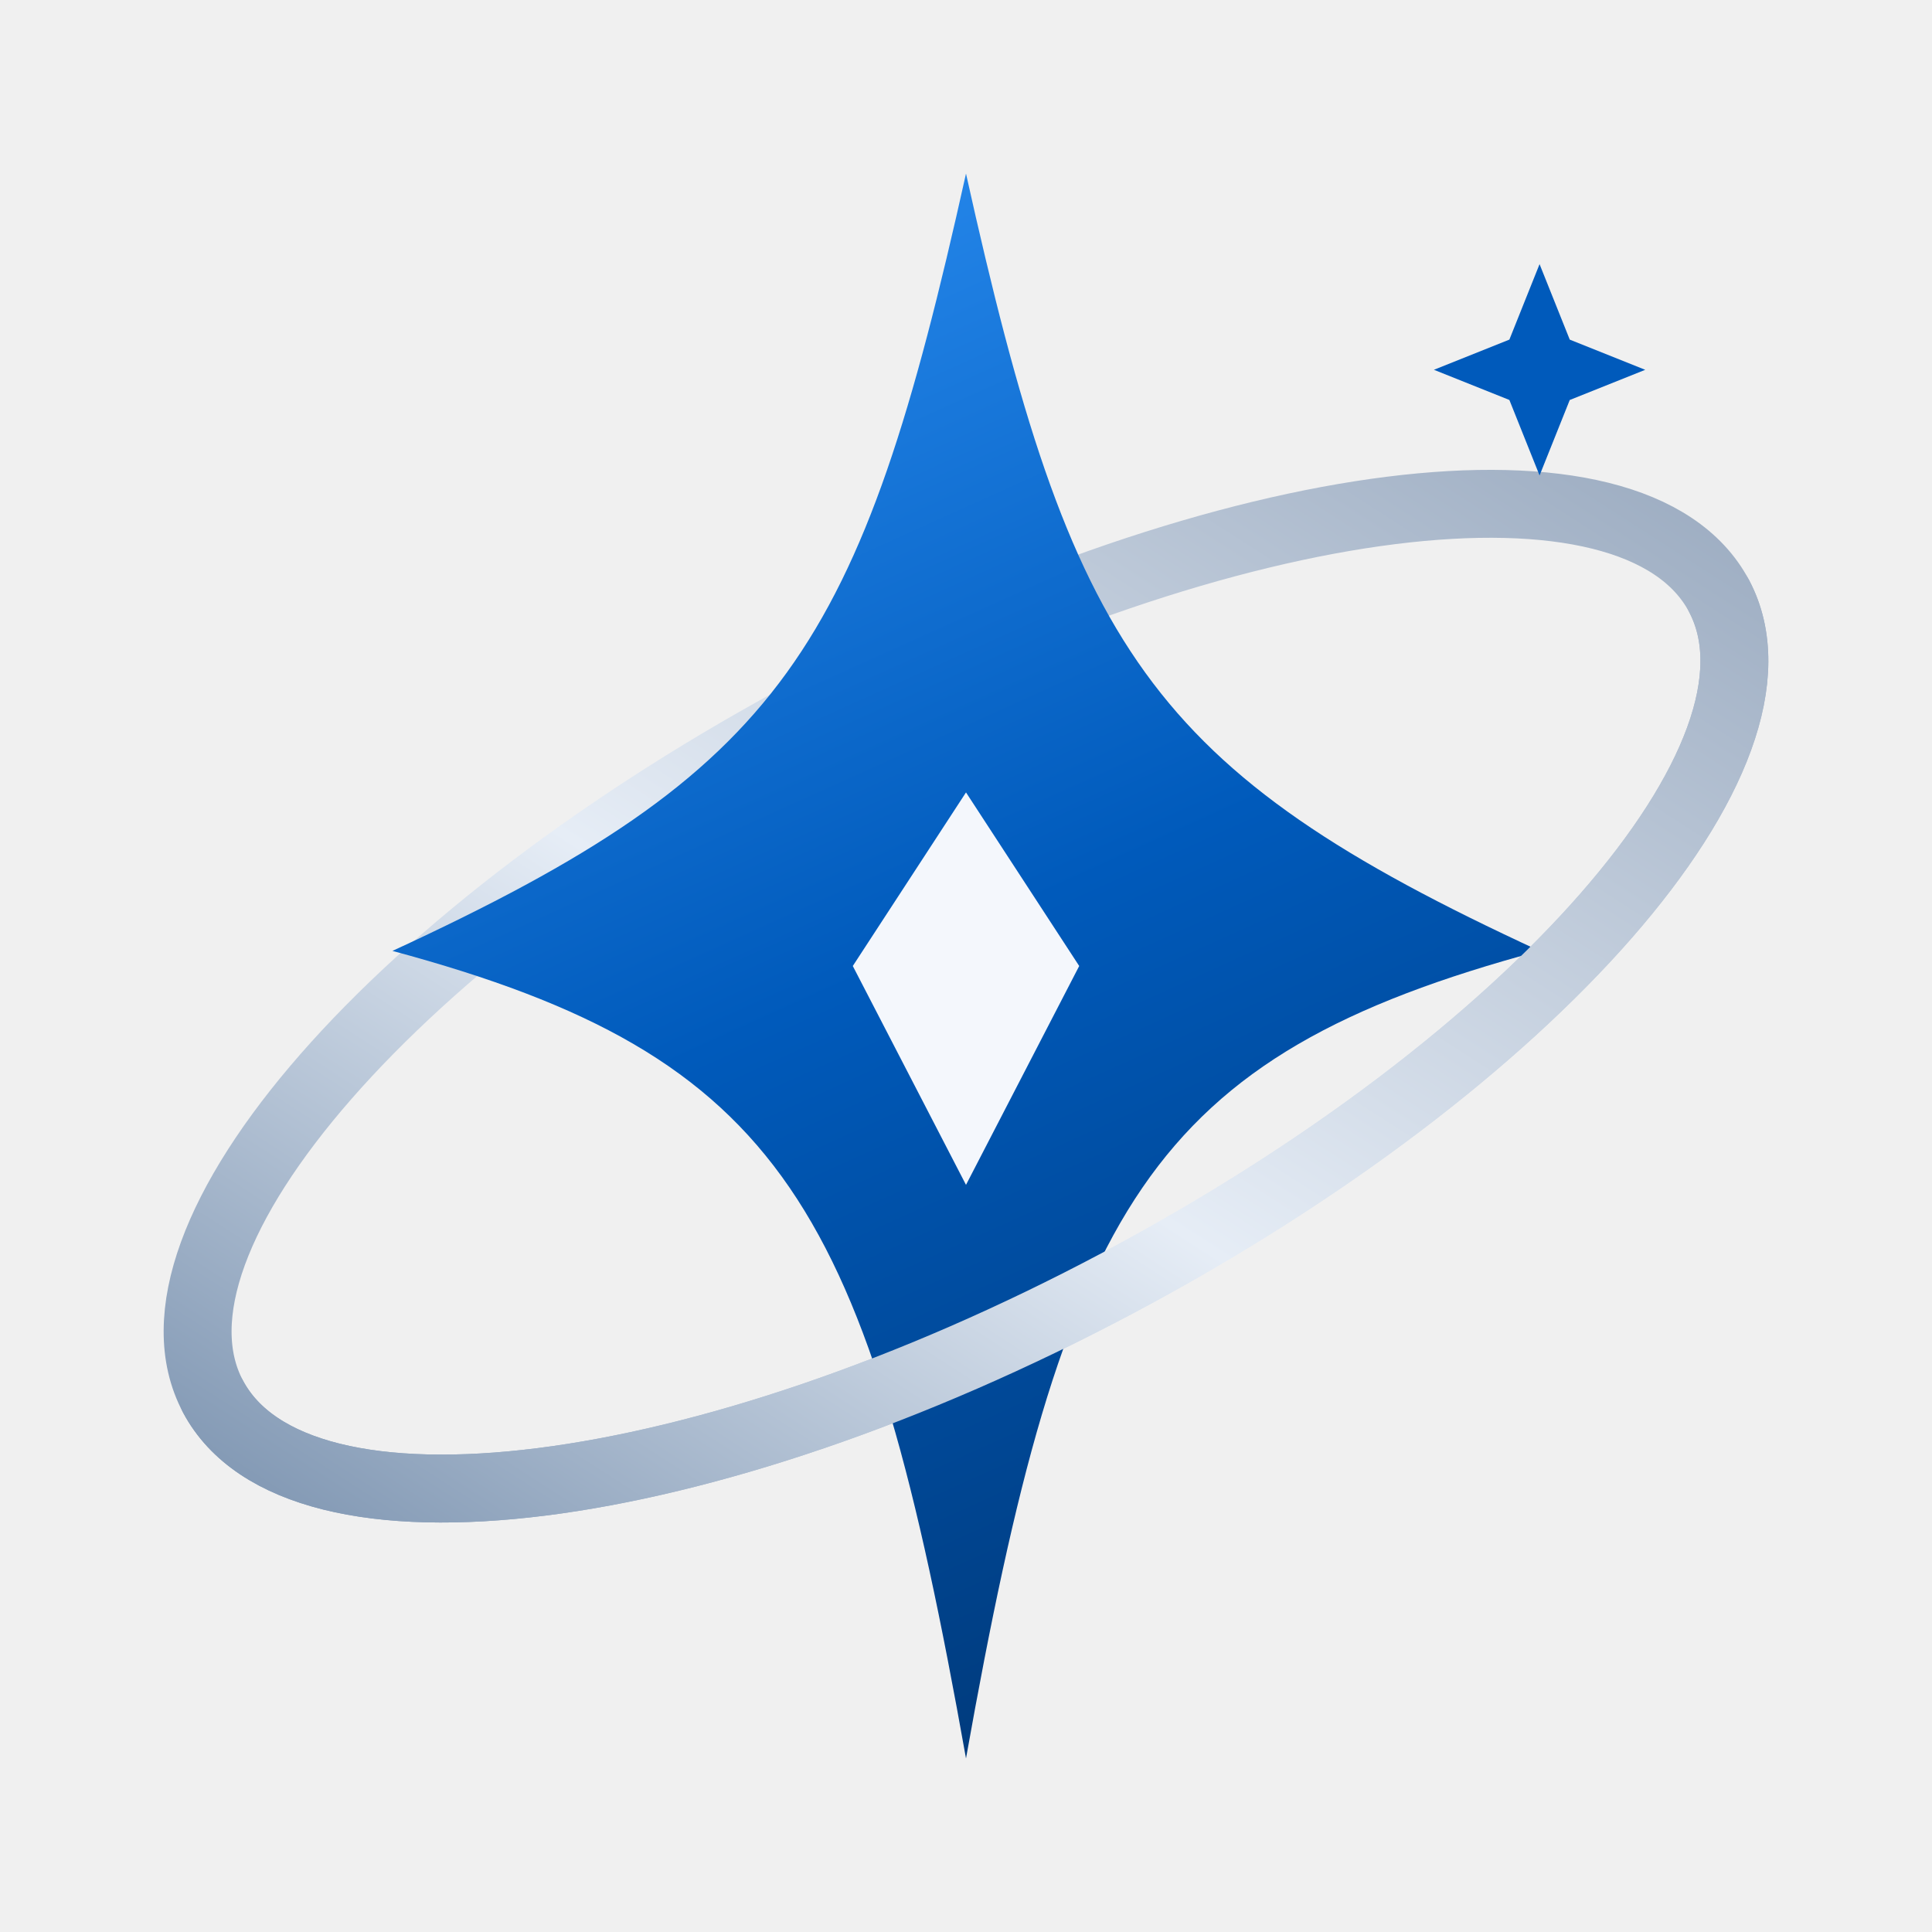
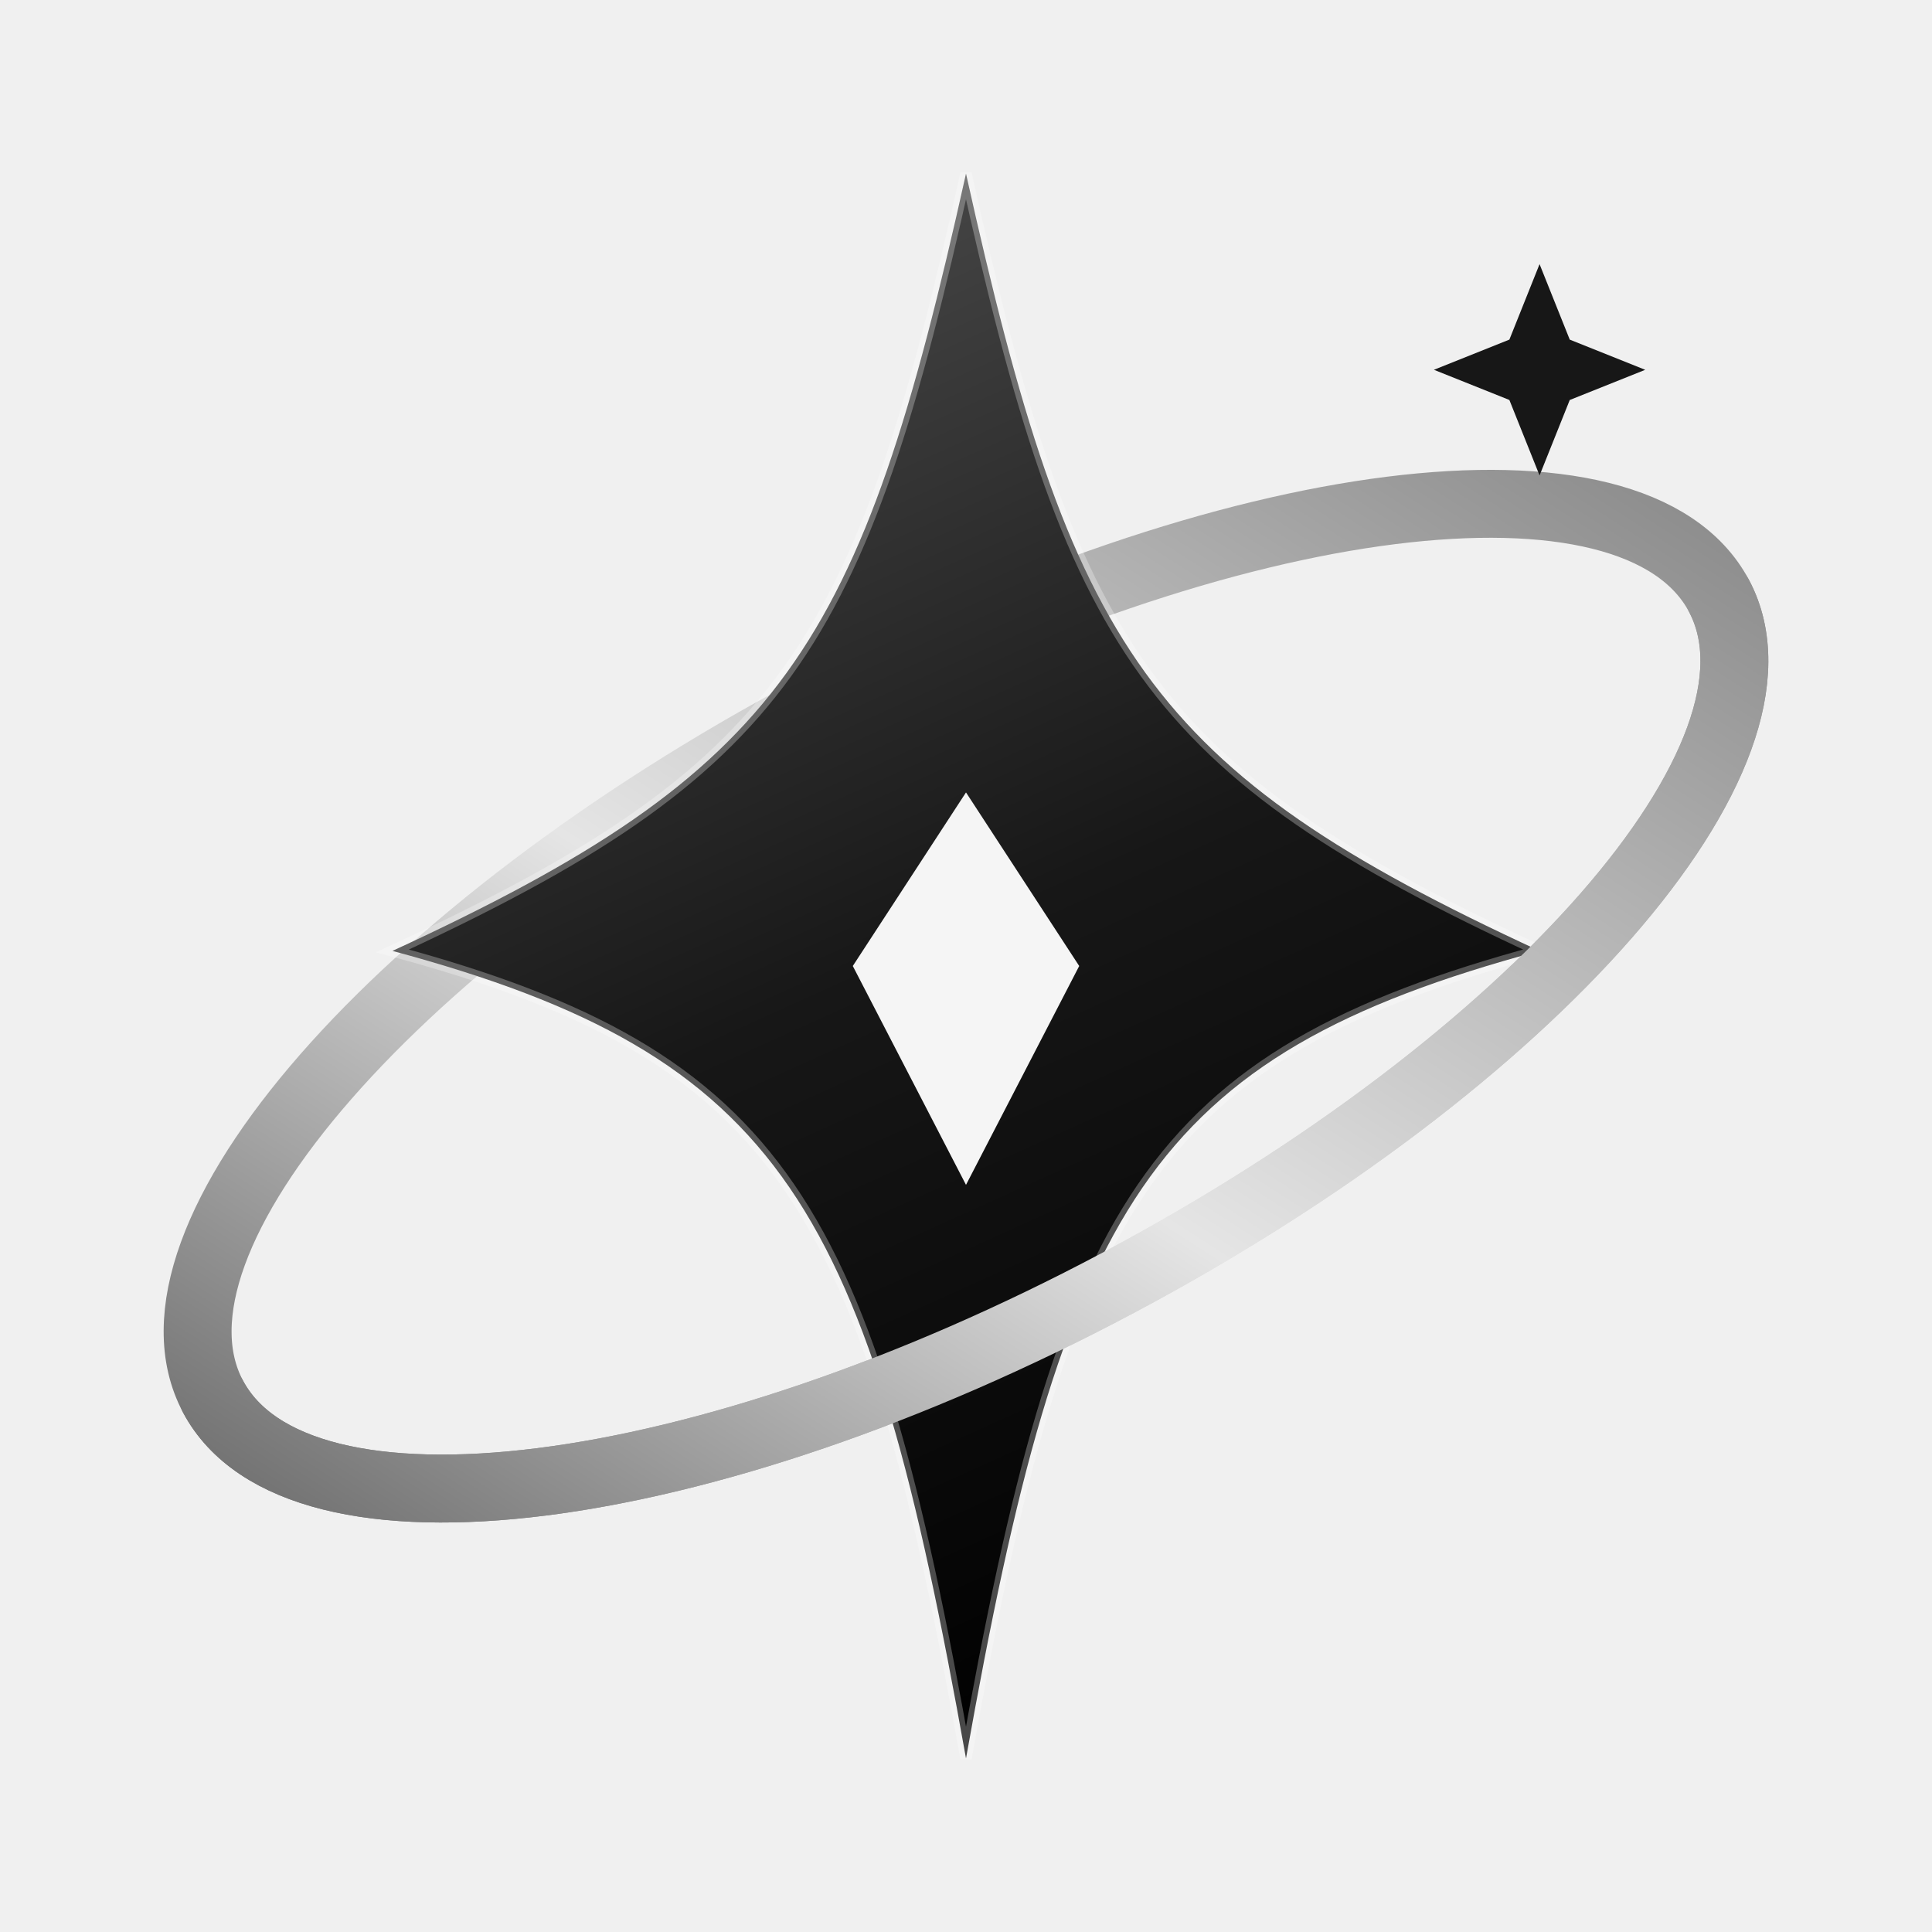
<svg xmlns="http://www.w3.org/2000/svg" viewBox="0 0 256 256" fill="none">
  <defs>
-     <linearGradient id="blue" x1="85" y1="30" x2="170" y2="218" gradientUnits="userSpaceOnUse">
-       <stop stop-color="#2789ED" />
-       <stop offset=".5" stop-color="#005ABB" />
-       <stop offset="1" stop-color="#003A7B" />
+     <linearGradient id="graphite" x1="85" y1="30" x2="170" y2="218" gradientUnits="userSpaceOnUse">
+       <stop stop-color="#4A4A4A" />
+       <stop offset=".5" stop-color="#171717" />
+       <stop offset="1" stop-color="#000000" />
    </linearGradient>
    <linearGradient id="silver" x1="30" y1="183" x2="223" y2="75" gradientUnits="userSpaceOnUse">
-       <stop stop-color="#7F96B2" />
-       <stop offset=".45" stop-color="#E6EDF6" />
-       <stop offset="1" stop-color="#9CACC1" />
+       <stop stop-color="#6E6E6E" />
+       <stop offset=".45" stop-color="#E5E5E5" />
+       <stop offset="1" stop-color="#8A8A8A" />
    </linearGradient>
  </defs>
  <ellipse cx="128" cy="132" rx="113" ry="43" transform="rotate(-28 128 132)" stroke="url(#silver)" stroke-width="9" />
-   <path d="M128 23C142 86 152 102 204 126C152 140 141 160 128 233C115 160 104 140 52 126C104 102 114 86 128 23Z" fill="url(#blue)" />
-   <path d="m128 105 15 23-15 29-15-29 15-23Z" fill="#F4F7FC" />
+   <path d="M128 23C142 86 152 102 204 126C152 140 141 160 128 233C115 160 104 140 52 126C104 102 114 86 128 23Z" fill="url(#graphite)" stroke="#FFFFFF" stroke-opacity=".28" stroke-width="1.5" />
+   <path d="m128 105 15 23-15 29-15-29 15-23Z" fill="#F5F5F5" />
  <path d="M15 132A113 43 0 0 0 241 132" transform="rotate(-28 128 132)" stroke="url(#silver)" stroke-width="9" stroke-linecap="round" />
-   <path d="m204 35 4 10 10 4-10 4-4 10-4-10-10-4 10-4 4-10Z" fill="#005ABB" />
+   <path d="m204 35 4 10 10 4-10 4-4 10-4-10-10-4 10-4 4-10Z" fill="#171717" />
</svg>
